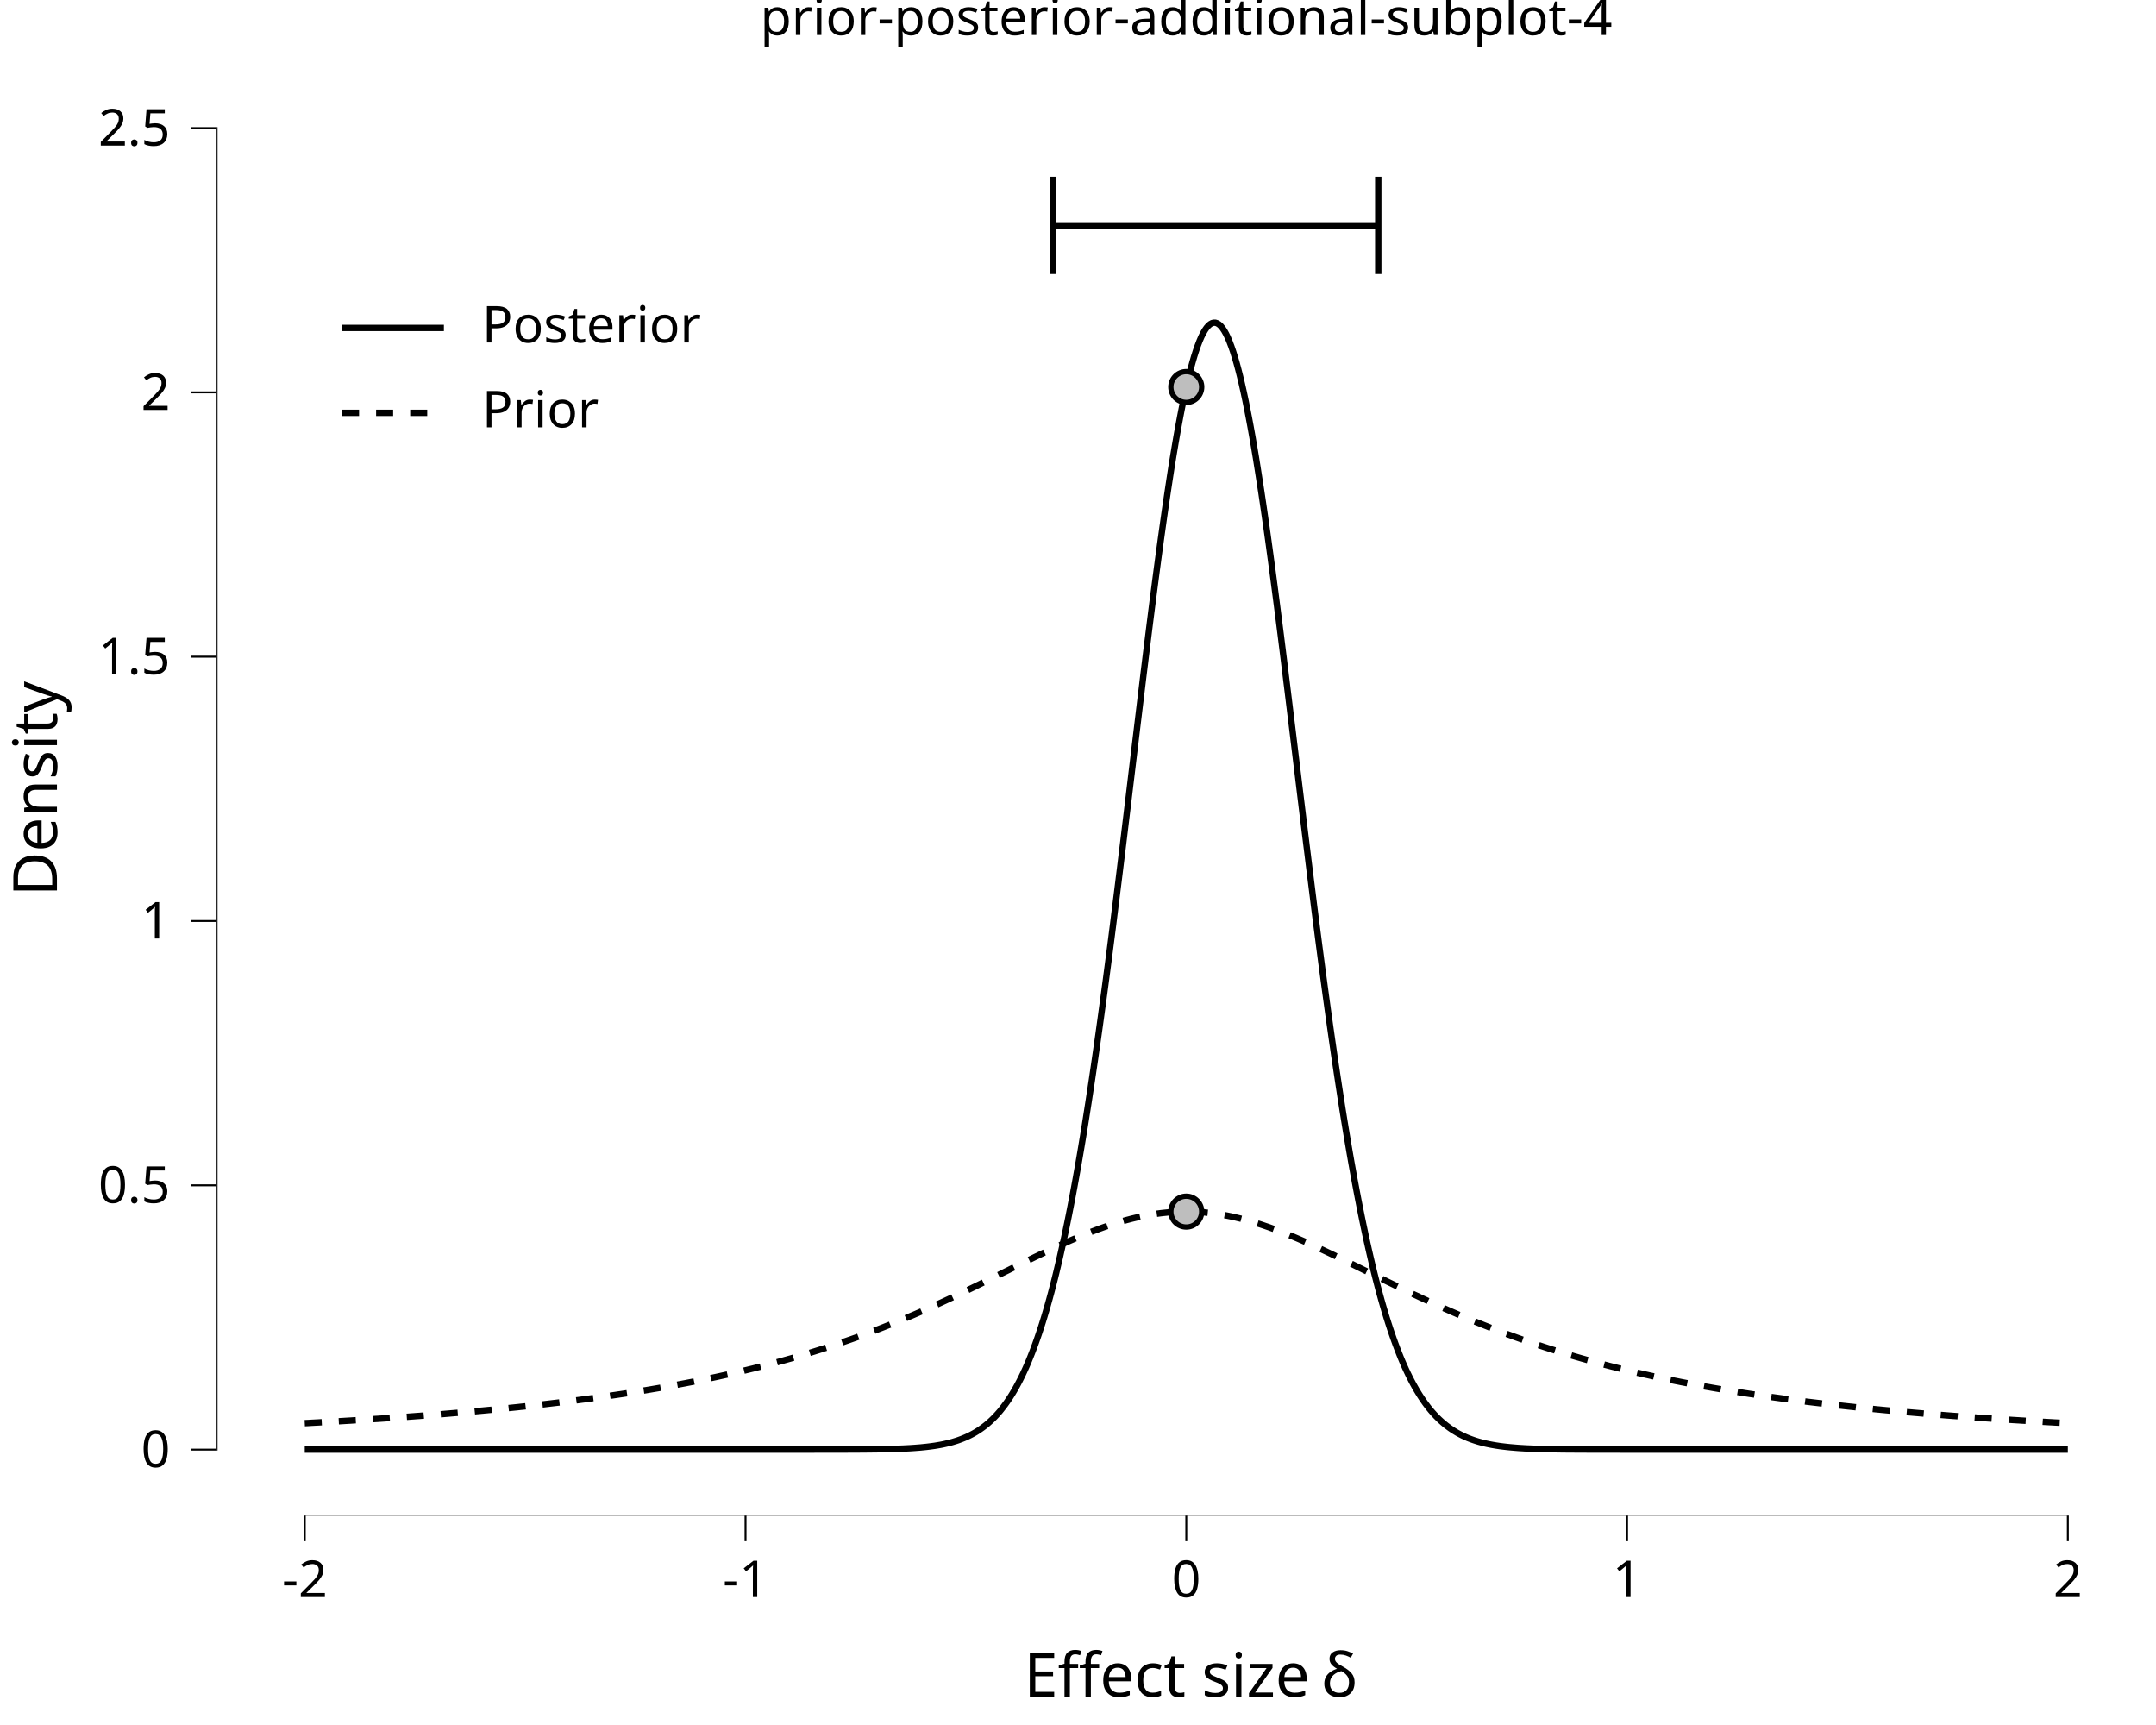
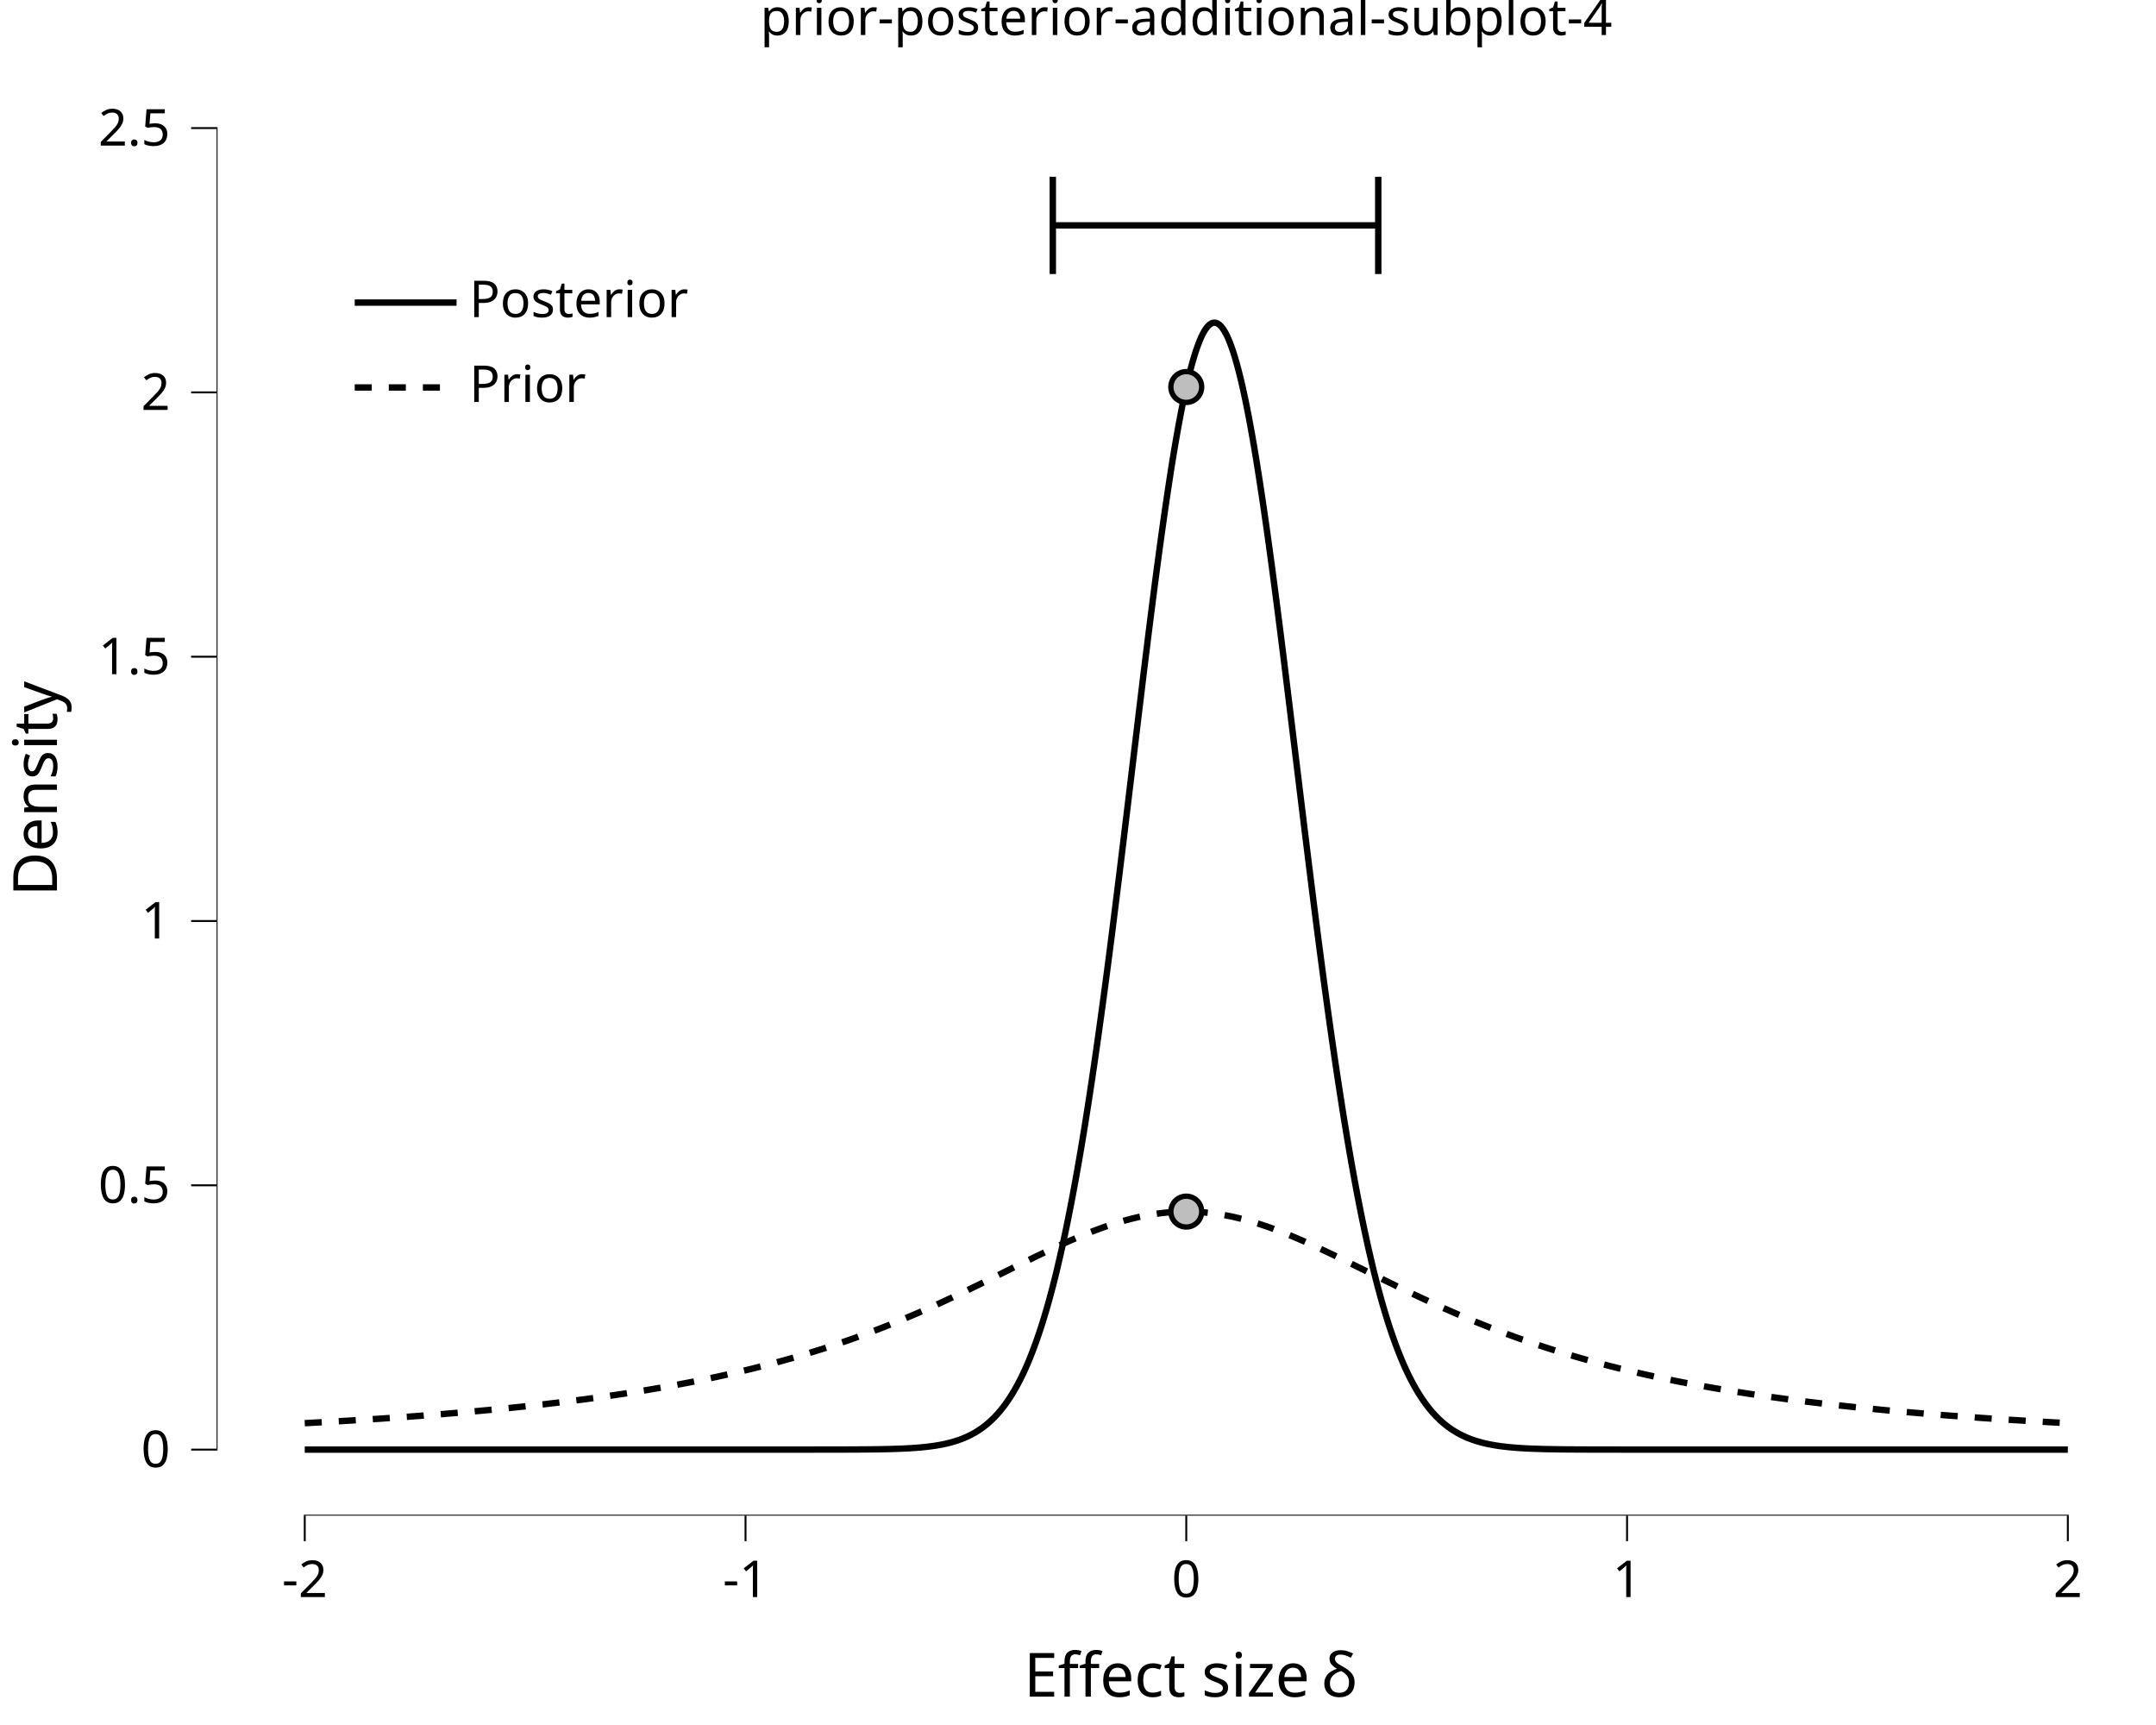
<svg xmlns="http://www.w3.org/2000/svg" class="svglite" data-engine-version="2.0" width="720.00pt" height="576.00pt" viewBox="0 0 720.00 576.00">
  <defs>
    <style type="text/css">
    .svglite line, .svglite polyline, .svglite polygon, .svglite path, .svglite rect, .svglite circle {
      fill: none;
      stroke: #000000;
      stroke-linecap: round;
      stroke-linejoin: round;
      stroke-miterlimit: 10.00;
    }
  </style>
  </defs>
  <rect width="100%" height="100%" style="stroke: none; fill: #FFFFFF;" />
  <defs>
    <clipPath id="cpMC4wMHw3MjAuMDB8MC4wMHw1NzYuMDA=">
      <rect x="0.00" y="0.00" width="720.00" height="576.00" />
    </clipPath>
  </defs>
  <g clip-path="url(#cpMC4wMHw3MjAuMDB8MC4wMHw1NzYuMDA=)">
    <rect x="0.00" y="0.00" width="720.00" height="576.00" style="stroke-width: 10.67; stroke: none;" />
  </g>
  <defs>
    <clipPath id="cpNzIuMzN8NzIwLjAwfDIwLjcxfDUwNi4xMA==">
      <rect x="72.33" y="20.71" width="647.67" height="485.39" />
    </clipPath>
  </defs>
  <g clip-path="url(#cpNzIuMzN8NzIwLjAwfDIwLjcxfDUwNi4xMA==)">
    <rect x="72.33" y="20.71" width="647.67" height="485.39" style="stroke-width: 10.67; stroke: none;" />
    <polyline points="101.77,484.04 102.36,484.04 102.95,484.04 103.54,484.04 104.13,484.04 104.72,484.04 105.31,484.04 105.89,484.04 106.48,484.04 107.07,484.04 107.66,484.04 108.25,484.04 108.84,484.04 109.43,484.04 110.02,484.04 110.61,484.04 111.20,484.04 111.79,484.04 112.38,484.04 112.97,484.04 113.56,484.04 114.15,484.04 114.74,484.04 115.32,484.04 115.91,484.04 116.50,484.04 117.09,484.04 117.68,484.04 118.27,484.04 118.86,484.04 119.45,484.04 120.04,484.04 120.63,484.04 121.22,484.04 121.81,484.04 122.40,484.04 122.99,484.04 123.58,484.04 124.17,484.04 124.75,484.04 125.34,484.04 125.93,484.04 126.52,484.04 127.11,484.04 127.70,484.04 128.29,484.04 128.88,484.04 129.47,484.04 130.06,484.04 130.65,484.04 131.24,484.04 131.83,484.04 132.42,484.04 133.01,484.04 133.60,484.04 134.18,484.04 134.77,484.04 135.36,484.04 135.95,484.04 136.54,484.04 137.13,484.04 137.72,484.04 138.31,484.04 138.90,484.04 139.49,484.04 140.08,484.04 140.67,484.04 141.26,484.04 141.85,484.04 142.44,484.04 143.03,484.04 143.62,484.04 144.20,484.04 144.79,484.04 145.38,484.04 145.97,484.04 146.56,484.04 147.15,484.04 147.74,484.04 148.33,484.04 148.92,484.04 149.51,484.04 150.10,484.04 150.69,484.04 151.28,484.04 151.87,484.04 152.46,484.04 153.05,484.04 153.63,484.04 154.22,484.04 154.81,484.04 155.40,484.04 155.99,484.04 156.58,484.04 157.17,484.04 157.76,484.04 158.35,484.04 158.94,484.04 159.53,484.04 160.12,484.04 160.71,484.04 161.30,484.04 161.89,484.04 162.48,484.04 163.06,484.04 163.65,484.04 164.24,484.04 164.83,484.04 165.42,484.04 166.01,484.04 166.60,484.04 167.19,484.04 167.78,484.04 168.37,484.04 168.96,484.04 169.55,484.04 170.14,484.04 170.73,484.04 171.32,484.04 171.91,484.04 172.49,484.04 173.08,484.04 173.67,484.04 174.26,484.04 174.85,484.04 175.44,484.04 176.03,484.04 176.62,484.04 177.21,484.04 177.80,484.04 178.39,484.04 178.98,484.04 179.57,484.04 180.16,484.04 180.75,484.04 181.34,484.04 181.92,484.04 182.51,484.04 183.10,484.04 183.69,484.04 184.28,484.04 184.87,484.04 185.46,484.04 186.05,484.04 186.64,484.04 187.23,484.04 187.82,484.04 188.41,484.04 189.00,484.04 189.59,484.04 190.18,484.04 190.77,484.04 191.35,484.04 191.94,484.04 192.53,484.04 193.12,484.04 193.71,484.04 194.30,484.04 194.89,484.04 195.48,484.04 196.07,484.04 196.66,484.04 197.25,484.04 197.84,484.04 198.43,484.04 199.02,484.04 199.61,484.04 200.20,484.04 200.79,484.04 201.37,484.04 201.96,484.04 202.55,484.04 203.14,484.04 203.73,484.04 204.32,484.04 204.91,484.04 205.50,484.04 206.09,484.04 206.68,484.04 207.27,484.04 207.86,484.04 208.45,484.04 209.04,484.04 209.63,484.04 210.22,484.04 210.80,484.04 211.39,484.04 211.98,484.04 212.57,484.04 213.16,484.04 213.75,484.04 214.34,484.04 214.93,484.04 215.52,484.04 216.11,484.04 216.70,484.04 217.29,484.04 217.88,484.04 218.47,484.04 219.06,484.04 219.65,484.04 220.23,484.04 220.82,484.04 221.41,484.04 222.00,484.04 222.59,484.04 223.18,484.04 223.77,484.04 224.36,484.04 224.95,484.04 225.54,484.04 226.13,484.04 226.72,484.04 227.31,484.04 227.90,484.04 228.49,484.04 229.08,484.04 229.66,484.04 230.25,484.04 230.84,484.04 231.43,484.04 232.02,484.04 232.61,484.04 233.20,484.04 233.79,484.04 234.38,484.04 234.97,484.04 235.56,484.04 236.15,484.04 236.74,484.04 237.33,484.04 237.92,484.04 238.51,484.04 239.09,484.04 239.68,484.04 240.27,484.04 240.86,484.04 241.45,484.04 242.04,484.04 242.63,484.04 243.22,484.04 243.81,484.04 244.40,484.04 244.99,484.04 245.58,484.04 246.17,484.04 246.76,484.04 247.35,484.04 247.94,484.04 248.52,484.04 249.11,484.04 249.70,484.04 250.29,484.04 250.88,484.04 251.47,484.04 252.06,484.04 252.65,484.04 253.24,484.04 253.83,484.04 254.42,484.04 255.01,484.04 255.60,484.04 256.19,484.04 256.78,484.04 257.37,484.04 257.95,484.04 258.54,484.04 259.13,484.04 259.72,484.04 260.31,484.04 260.90,484.04 261.49,484.04 262.08,484.04 262.67,484.04 263.26,484.04 263.85,484.04 264.44,484.04 265.03,484.04 265.62,484.04 266.21,484.04 266.80,484.04 267.39,484.04 267.97,484.04 268.56,484.04 269.15,484.04 269.74,484.04 270.33,484.04 270.92,484.04 271.51,484.04 272.10,484.03 272.69,484.03 273.28,484.03 273.87,484.03 274.46,484.03 275.05,484.03 275.64,484.03 276.23,484.03 276.82,484.03 277.40,484.03 277.99,484.03 278.58,484.03 279.17,484.03 279.76,484.02 280.35,484.02 280.94,484.02 281.53,484.02 282.12,484.02 282.71,484.02 283.30,484.01 283.89,484.01 284.48,484.01 285.07,484.01 285.66,484.00 286.25,484.00 286.83,484.00 287.42,483.99 288.01,483.99 288.60,483.98 289.19,483.98 289.78,483.97 290.37,483.97 290.96,483.96 291.55,483.95 292.14,483.95 292.73,483.94 293.32,483.93 293.91,483.92 294.50,483.91 295.09,483.90 295.68,483.88 296.26,483.87 296.85,483.86 297.44,483.84 298.03,483.83 298.62,483.81 299.21,483.79 299.80,483.77 300.39,483.75 300.98,483.72 301.57,483.70 302.16,483.67 302.75,483.64 303.34,483.61 303.93,483.58 304.52,483.54 305.11,483.50 305.69,483.46 306.28,483.41 306.87,483.37 307.46,483.32 308.05,483.26 308.64,483.20 309.23,483.14 309.82,483.07 310.41,483.00 311.00,482.92 311.59,482.84 312.18,482.76 312.77,482.66 313.36,482.56 313.95,482.46 314.54,482.35 315.12,482.23 315.71,482.10 316.30,481.96 316.89,481.82 317.48,481.67 318.07,481.51 318.66,481.33 319.25,481.15 319.84,480.96 320.43,480.75 321.02,480.53 321.61,480.30 322.20,480.06 322.79,479.80 323.38,479.53 323.97,479.24 324.55,478.94 325.14,478.62 325.73,478.28 326.32,477.92 326.91,477.54 327.50,477.14 328.09,476.72 328.68,476.28 329.27,475.82 329.86,475.33 330.45,474.81 331.04,474.27 331.63,473.70 332.22,473.11 332.81,472.48 333.40,471.82 333.99,471.14 334.57,470.41 335.16,469.66 335.75,468.87 336.34,468.04 336.93,467.17 337.52,466.27 338.11,465.32 338.70,464.33 339.29,463.30 339.88,462.22 340.47,461.10 341.06,459.93 341.65,458.71 342.24,457.44 342.83,456.12 343.42,454.75 344.00,453.32 344.59,451.84 345.18,450.30 345.77,448.70 346.36,447.04 346.95,445.32 347.54,443.54 348.13,441.70 348.72,439.79 349.31,437.81 349.90,435.77 350.49,433.65 351.08,431.47 351.67,429.22 352.26,426.90 352.85,424.50 353.43,422.03 354.02,419.49 354.61,416.87 355.20,414.18 355.79,411.41 356.38,408.57 356.97,405.64 357.56,402.64 358.15,399.57 358.74,396.41 359.33,393.18 359.92,389.88 360.51,386.49 361.10,383.03 361.69,379.49 362.28,375.88 362.86,372.19 363.45,368.43 364.04,364.59 364.63,360.68 365.22,356.70 365.81,352.66 366.40,348.54 366.99,344.36 367.58,340.12 368.17,335.81 368.76,331.44 369.35,327.02 369.94,322.54 370.53,318.01 371.12,313.43 371.71,308.80 372.29,304.13 372.88,299.42 373.47,294.67 374.06,289.89 374.65,285.07 375.24,280.23 375.83,275.37 376.42,270.50 377.01,265.60 377.60,260.70 378.19,255.79 378.78,250.88 379.37,245.98 379.96,241.08 380.55,236.20 381.14,231.33 381.72,226.49 382.31,221.68 382.90,216.90 383.49,212.16 384.08,207.46 384.67,202.81 385.26,198.22 385.85,193.68 386.44,189.21 387.03,184.81 387.62,180.48 388.21,176.24 388.80,172.07 389.39,168.00 389.98,164.03 390.57,160.15 391.15,156.38 391.74,152.72 392.33,149.18 392.92,145.75 393.51,142.45 394.10,139.28 394.69,136.23 395.28,133.33 395.87,130.56 396.46,127.94 397.05,125.46 397.64,123.14 398.23,120.97 398.82,118.95 399.41,117.10 400.00,115.40 400.59,113.87 401.17,112.51 401.76,111.32 402.35,110.29 402.94,109.44 403.53,108.75 404.12,108.25 404.71,107.91 405.30,107.75 405.89,107.76 406.48,107.95 407.07,108.31 407.66,108.84 408.25,109.55 408.84,110.43 409.43,111.48 410.02,112.69 410.60,114.08 411.19,115.63 411.78,117.34 412.37,119.21 412.96,121.23 413.55,123.42 414.14,125.75 414.73,128.23 415.32,130.86 415.91,133.63 416.50,136.54 417.09,139.58 417.68,142.75 418.27,146.04 418.86,149.46 419.45,152.99 420.03,156.64 420.62,160.39 421.21,164.24 421.80,168.19 422.39,172.24 422.98,176.37 423.57,180.59 424.16,184.88 424.75,189.24 425.34,193.68 425.93,198.17 426.52,202.73 427.11,207.33 427.70,211.98 428.29,216.68 428.88,221.41 429.46,226.17 430.05,230.96 430.64,235.77 431.23,240.60 431.82,245.44 432.41,250.29 433.00,255.15 433.59,260.00 434.18,264.85 434.77,269.68 435.36,274.51 435.95,279.31 436.54,284.09 437.13,288.85 437.72,293.58 438.31,298.28 438.89,302.94 439.48,307.56 440.07,312.14 440.66,316.67 441.25,321.15 441.84,325.59 442.43,329.97 443.02,334.29 443.61,338.56 444.20,342.77 444.79,346.91 445.38,350.99 445.97,355.01 446.56,358.96 447.15,362.84 447.74,366.65 448.32,370.39 448.91,374.06 449.50,377.65 450.09,381.17 450.68,384.62 451.27,388.00 451.86,391.29 452.45,394.52 453.04,397.67 453.63,400.74 454.22,403.74 454.81,406.66 455.40,409.51 455.99,412.29 456.58,414.99 457.17,417.62 457.76,420.17 458.34,422.65 458.93,425.06 459.52,427.40 460.11,429.67 460.70,431.87 461.29,434.01 461.88,436.07 462.47,438.07 463.06,440.01 463.65,441.88 464.24,443.69 464.83,445.44 465.42,447.12 466.01,448.75 466.60,450.32 467.19,451.84 467.77,453.29 468.36,454.70 468.95,456.05 469.54,457.35 470.13,458.60 470.72,459.81 471.31,460.96 471.90,462.07 472.49,463.13 473.08,464.16 473.67,465.13 474.26,466.07 474.85,466.97 475.44,467.83 476.03,468.66 476.62,469.44 477.20,470.20 477.79,470.92 478.38,471.60 478.97,472.26 479.56,472.89 480.15,473.48 480.74,474.05 481.33,474.59 481.92,475.11 482.51,475.60 483.10,476.07 483.69,476.51 484.28,476.94 484.87,477.34 485.46,477.72 486.05,478.08 486.63,478.43 487.22,478.75 487.81,479.06 488.40,479.36 488.99,479.63 489.58,479.90 490.17,480.15 490.76,480.38 491.35,480.60 491.94,480.81 492.53,481.01 493.12,481.20 493.71,481.38 494.30,481.54 494.89,481.70 495.48,481.85 496.06,481.99 496.65,482.12 497.24,482.24 497.83,482.36 498.42,482.47 499.01,482.57 499.60,482.67 500.19,482.76 500.78,482.85 501.37,482.93 501.96,483.00 502.55,483.07 503.14,483.14 503.73,483.20 504.32,483.26 504.91,483.31 505.49,483.36 506.08,483.41 506.67,483.46 507.26,483.50 507.85,483.54 508.44,483.57 509.03,483.61 509.62,483.64 510.21,483.67 510.80,483.69 511.39,483.72 511.98,483.74 512.57,483.76 513.16,483.78 513.75,483.80 514.34,483.82 514.92,483.84 515.51,483.85 516.10,483.87 516.69,483.88 517.28,483.89 517.87,483.90 518.46,483.91 519.05,483.92 519.64,483.93 520.23,483.94 520.82,483.95 521.41,483.96 522.00,483.96 522.59,483.97 523.18,483.98 523.77,483.98 524.36,483.99 524.94,483.99 525.53,483.99 526.12,484.00 526.71,484.00 527.30,484.00 527.89,484.01 528.48,484.01 529.07,484.01 529.66,484.01 530.25,484.02 530.84,484.02 531.43,484.02 532.02,484.02 532.61,484.02 533.20,484.02 533.79,484.03 534.37,484.03 534.96,484.03 535.55,484.03 536.14,484.03 536.73,484.03 537.32,484.03 537.91,484.03 538.50,484.03 539.09,484.03 539.68,484.03 540.27,484.03 540.86,484.03 541.45,484.04 542.04,484.04 542.63,484.04 543.22,484.04 543.80,484.04 544.39,484.04 544.98,484.04 545.57,484.04 546.16,484.04 546.75,484.04 547.34,484.04 547.93,484.04 548.52,484.04 549.11,484.04 549.70,484.04 550.29,484.04 550.88,484.04 551.47,484.04 552.06,484.04 552.65,484.04 553.23,484.04 553.82,484.04 554.41,484.04 555.00,484.04 555.59,484.04 556.18,484.04 556.77,484.04 557.36,484.04 557.95,484.04 558.54,484.04 559.13,484.04 559.72,484.04 560.31,484.04 560.90,484.04 561.49,484.04 562.08,484.04 562.66,484.04 563.25,484.04 563.84,484.04 564.43,484.04 565.02,484.04 565.61,484.04 566.20,484.04 566.79,484.04 567.38,484.04 567.97,484.04 568.56,484.04 569.15,484.04 569.74,484.04 570.33,484.04 570.92,484.04 571.51,484.04 572.09,484.04 572.68,484.04 573.27,484.04 573.86,484.04 574.45,484.04 575.04,484.04 575.63,484.04 576.22,484.04 576.81,484.04 577.40,484.04 577.99,484.04 578.58,484.04 579.17,484.04 579.76,484.04 580.35,484.04 580.94,484.04 581.52,484.04 582.11,484.04 582.70,484.04 583.29,484.04 583.88,484.04 584.47,484.04 585.06,484.04 585.65,484.04 586.24,484.04 586.83,484.04 587.42,484.04 588.01,484.04 588.60,484.04 589.19,484.04 589.78,484.04 590.37,484.04 590.96,484.04 591.54,484.04 592.13,484.04 592.72,484.04 593.31,484.04 593.90,484.04 594.49,484.04 595.08,484.04 595.67,484.04 596.26,484.04 596.85,484.04 597.44,484.04 598.03,484.04 598.62,484.04 599.21,484.04 599.80,484.04 600.39,484.04 600.97,484.04 601.56,484.04 602.15,484.04 602.74,484.04 603.33,484.04 603.92,484.04 604.51,484.04 605.10,484.04 605.69,484.04 606.28,484.04 606.87,484.04 607.46,484.04 608.05,484.04 608.64,484.04 609.23,484.04 609.82,484.04 610.40,484.04 610.99,484.04 611.58,484.04 612.17,484.04 612.76,484.04 613.35,484.04 613.94,484.04 614.53,484.04 615.12,484.04 615.71,484.04 616.30,484.04 616.89,484.04 617.48,484.04 618.07,484.04 618.66,484.04 619.25,484.04 619.83,484.04 620.42,484.04 621.01,484.04 621.60,484.04 622.19,484.04 622.78,484.04 623.37,484.04 623.96,484.04 624.55,484.04 625.14,484.04 625.73,484.04 626.32,484.04 626.91,484.04 627.50,484.04 628.09,484.04 628.68,484.04 629.26,484.04 629.85,484.04 630.44,484.04 631.03,484.04 631.62,484.04 632.21,484.04 632.80,484.04 633.39,484.04 633.98,484.04 634.57,484.04 635.16,484.04 635.75,484.04 636.34,484.04 636.93,484.04 637.52,484.04 638.11,484.04 638.69,484.04 639.28,484.04 639.87,484.04 640.46,484.04 641.05,484.04 641.64,484.04 642.23,484.04 642.82,484.04 643.41,484.04 644.00,484.04 644.59,484.04 645.18,484.04 645.77,484.04 646.36,484.04 646.95,484.04 647.54,484.04 648.13,484.04 648.71,484.04 649.30,484.04 649.89,484.04 650.48,484.04 651.07,484.04 651.66,484.04 652.25,484.04 652.84,484.04 653.43,484.04 654.02,484.04 654.61,484.04 655.20,484.04 655.79,484.04 656.38,484.04 656.97,484.04 657.56,484.04 658.14,484.04 658.73,484.04 659.32,484.04 659.91,484.04 660.50,484.04 661.09,484.04 661.68,484.04 662.27,484.04 662.86,484.04 663.45,484.04 664.04,484.04 664.63,484.04 665.22,484.04 665.81,484.04 666.40,484.04 666.99,484.04 667.57,484.04 668.16,484.04 668.75,484.04 669.34,484.04 669.93,484.04 670.52,484.04 671.11,484.04 671.70,484.04 672.29,484.04 672.88,484.04 673.47,484.04 674.06,484.04 674.65,484.04 675.24,484.04 675.83,484.04 676.42,484.04 677.00,484.04 677.59,484.04 678.18,484.04 678.77,484.04 679.36,484.04 679.95,484.04 680.54,484.04 681.13,484.04 681.72,484.04 682.31,484.04 682.90,484.04 683.49,484.04 684.08,484.04 684.67,484.04 685.26,484.04 685.85,484.04 686.43,484.04 687.02,484.04 687.61,484.04 688.20,484.04 688.79,484.04 689.38,484.04 689.97,484.04 690.56,484.04 " style="stroke-width: 2.13; stroke-linecap: butt;" />
    <polyline points="101.77,475.21 102.36,475.18 102.95,475.15 103.54,475.12 104.13,475.08 104.72,475.05 105.31,475.02 105.89,474.99 106.48,474.96 107.07,474.92 107.66,474.89 108.25,474.86 108.84,474.82 109.43,474.79 110.02,474.76 110.61,474.72 111.20,474.69 111.79,474.65 112.38,474.62 112.97,474.58 113.56,474.55 114.15,474.51 114.74,474.48 115.32,474.44 115.91,474.41 116.50,474.37 117.09,474.34 117.68,474.30 118.27,474.26 118.86,474.23 119.45,474.19 120.04,474.16 120.63,474.12 121.22,474.08 121.81,474.04 122.40,474.01 122.99,473.97 123.58,473.93 124.17,473.89 124.75,473.85 125.34,473.81 125.93,473.78 126.52,473.74 127.11,473.70 127.70,473.66 128.29,473.62 128.88,473.58 129.47,473.54 130.06,473.50 130.65,473.46 131.24,473.42 131.83,473.37 132.42,473.33 133.01,473.29 133.60,473.25 134.18,473.21 134.77,473.17 135.36,473.12 135.95,473.08 136.54,473.04 137.13,472.99 137.72,472.95 138.31,472.91 138.90,472.86 139.49,472.82 140.08,472.78 140.67,472.73 141.26,472.69 141.85,472.64 142.44,472.60 143.03,472.55 143.62,472.50 144.20,472.46 144.79,472.41 145.38,472.36 145.97,472.32 146.56,472.27 147.15,472.22 147.74,472.18 148.33,472.13 148.92,472.08 149.51,472.03 150.10,471.98 150.69,471.93 151.28,471.88 151.87,471.83 152.46,471.78 153.05,471.73 153.63,471.68 154.22,471.63 154.81,471.58 155.40,471.53 155.99,471.48 156.58,471.43 157.17,471.37 157.76,471.32 158.35,471.27 158.94,471.21 159.53,471.16 160.12,471.11 160.71,471.05 161.30,471.00 161.89,470.94 162.48,470.89 163.06,470.83 163.65,470.78 164.24,470.72 164.83,470.66 165.42,470.61 166.01,470.55 166.60,470.49 167.19,470.43 167.78,470.38 168.37,470.32 168.96,470.26 169.55,470.20 170.14,470.14 170.73,470.08 171.32,470.02 171.91,469.96 172.49,469.90 173.08,469.84 173.67,469.77 174.26,469.71 174.85,469.65 175.44,469.59 176.03,469.52 176.62,469.46 177.21,469.39 177.80,469.33 178.39,469.27 178.98,469.20 179.57,469.13 180.16,469.07 180.75,469.00 181.34,468.94 181.92,468.87 182.51,468.80 183.10,468.73 183.69,468.66 184.28,468.59 184.87,468.52 185.46,468.45 186.05,468.38 186.64,468.31 187.23,468.24 187.82,468.17 188.41,468.10 189.00,468.03 189.59,467.95 190.18,467.88 190.77,467.81 191.35,467.73 191.94,467.66 192.53,467.58 193.12,467.51 193.71,467.43 194.30,467.35 194.89,467.28 195.48,467.20 196.07,467.12 196.66,467.04 197.25,466.96 197.84,466.88 198.43,466.80 199.02,466.72 199.61,466.64 200.20,466.56 200.79,466.48 201.37,466.39 201.96,466.31 202.55,466.23 203.14,466.14 203.73,466.06 204.32,465.97 204.91,465.88 205.50,465.80 206.09,465.71 206.68,465.62 207.27,465.54 207.86,465.45 208.45,465.36 209.04,465.27 209.63,465.18 210.22,465.08 210.80,464.99 211.39,464.90 211.98,464.81 212.57,464.71 213.16,464.62 213.75,464.53 214.34,464.43 214.93,464.33 215.52,464.24 216.11,464.14 216.70,464.04 217.29,463.94 217.88,463.84 218.47,463.74 219.06,463.64 219.65,463.54 220.23,463.44 220.82,463.34 221.41,463.23 222.00,463.13 222.59,463.03 223.18,462.92 223.77,462.81 224.36,462.71 224.95,462.60 225.54,462.49 226.13,462.38 226.72,462.27 227.31,462.16 227.90,462.05 228.49,461.94 229.08,461.83 229.66,461.71 230.25,461.60 230.84,461.49 231.43,461.37 232.02,461.25 232.61,461.14 233.20,461.02 233.79,460.90 234.38,460.78 234.97,460.66 235.56,460.54 236.15,460.42 236.74,460.30 237.33,460.17 237.92,460.05 238.51,459.92 239.09,459.80 239.68,459.67 240.27,459.54 240.86,459.41 241.45,459.28 242.04,459.15 242.63,459.02 243.22,458.89 243.81,458.76 244.40,458.62 244.99,458.49 245.58,458.35 246.17,458.22 246.76,458.08 247.35,457.94 247.94,457.80 248.52,457.66 249.11,457.52 249.70,457.38 250.29,457.23 250.88,457.09 251.47,456.95 252.06,456.80 252.65,456.65 253.24,456.50 253.83,456.36 254.42,456.21 255.01,456.06 255.60,455.90 256.19,455.75 256.78,455.60 257.37,455.44 257.95,455.29 258.54,455.13 259.13,454.97 259.72,454.81 260.31,454.65 260.90,454.49 261.49,454.33 262.08,454.16 262.67,454.00 263.26,453.83 263.85,453.67 264.44,453.50 265.03,453.33 265.62,453.16 266.21,452.99 266.80,452.82 267.39,452.64 267.97,452.47 268.56,452.29 269.15,452.12 269.74,451.94 270.33,451.76 270.92,451.58 271.51,451.40 272.10,451.22 272.69,451.03 273.28,450.85 273.87,450.66 274.46,450.48 275.05,450.29 275.64,450.10 276.23,449.91 276.82,449.72 277.40,449.52 277.99,449.33 278.58,449.13 279.17,448.94 279.76,448.74 280.35,448.54 280.94,448.34 281.53,448.14 282.12,447.93 282.71,447.73 283.30,447.52 283.89,447.32 284.48,447.11 285.07,446.90 285.66,446.69 286.25,446.48 286.83,446.26 287.42,446.05 288.01,445.83 288.60,445.62 289.19,445.40 289.78,445.18 290.37,444.96 290.96,444.74 291.55,444.51 292.14,444.29 292.73,444.06 293.32,443.84 293.91,443.61 294.50,443.38 295.09,443.15 295.68,442.91 296.26,442.68 296.85,442.45 297.44,442.21 298.03,441.97 298.62,441.74 299.21,441.50 299.80,441.25 300.39,441.01 300.98,440.77 301.57,440.52 302.16,440.28 302.75,440.03 303.34,439.78 303.93,439.53 304.52,439.28 305.11,439.03 305.69,438.78 306.28,438.52 306.87,438.27 307.46,438.01 308.05,437.75 308.64,437.49 309.23,437.23 309.82,436.97 310.41,436.71 311.00,436.45 311.59,436.18 312.18,435.91 312.77,435.65 313.36,435.38 313.95,435.11 314.54,434.84 315.12,434.57 315.71,434.30 316.30,434.02 316.89,433.75 317.48,433.47 318.07,433.20 318.66,432.92 319.25,432.64 319.84,432.37 320.43,432.09 321.02,431.81 321.61,431.52 322.20,431.24 322.79,430.96 323.38,430.68 323.97,430.39 324.55,430.11 325.14,429.82 325.73,429.54 326.32,429.25 326.91,428.96 327.50,428.67 328.09,428.38 328.68,428.10 329.27,427.81 329.86,427.52 330.45,427.23 331.04,426.93 331.63,426.64 332.22,426.35 332.81,426.06 333.40,425.77 333.99,425.48 334.57,425.18 335.16,424.89 335.75,424.60 336.34,424.31 336.93,424.02 337.52,423.72 338.11,423.43 338.70,423.14 339.29,422.85 339.88,422.56 340.47,422.26 341.06,421.97 341.65,421.68 342.24,421.39 342.83,421.10 343.42,420.81 344.00,420.53 344.59,420.24 345.18,419.95 345.77,419.66 346.36,419.38 346.95,419.09 347.54,418.81 348.13,418.53 348.72,418.25 349.31,417.97 349.90,417.69 350.49,417.41 351.08,417.13 351.67,416.85 352.26,416.58 352.85,416.31 353.43,416.04 354.02,415.77 354.61,415.50 355.20,415.23 355.79,414.97 356.38,414.70 356.97,414.44 357.56,414.18 358.15,413.93 358.74,413.67 359.33,413.42 359.92,413.17 360.51,412.92 361.10,412.67 361.69,412.43 362.28,412.19 362.86,411.95 363.45,411.72 364.04,411.48 364.63,411.25 365.22,411.03 365.81,410.80 366.40,410.58 366.99,410.36 367.58,410.15 368.17,409.93 368.76,409.72 369.35,409.52 369.94,409.32 370.53,409.12 371.12,408.92 371.71,408.73 372.29,408.54 372.88,408.36 373.47,408.18 374.06,408.00 374.65,407.83 375.24,407.66 375.83,407.49 376.42,407.33 377.01,407.18 377.60,407.02 378.19,406.87 378.78,406.73 379.37,406.59 379.96,406.45 380.55,406.32 381.14,406.19 381.72,406.07 382.31,405.95 382.90,405.84 383.49,405.73 384.08,405.63 384.67,405.53 385.26,405.43 385.85,405.34 386.44,405.26 387.03,405.18 387.62,405.10 388.21,405.03 388.80,404.97 389.39,404.91 389.98,404.85 390.57,404.80 391.15,404.75 391.74,404.71 392.33,404.68 392.92,404.65 393.51,404.62 394.10,404.60 394.69,404.59 395.28,404.58 395.87,404.57 396.46,404.57 397.05,404.58 397.64,404.59 398.23,404.60 398.82,404.62 399.41,404.65 400.00,404.68 400.59,404.71 401.17,404.75 401.76,404.80 402.35,404.85 402.94,404.91 403.53,404.97 404.12,405.03 404.71,405.10 405.30,405.18 405.89,405.26 406.48,405.34 407.07,405.43 407.66,405.53 408.25,405.63 408.84,405.73 409.43,405.84 410.02,405.95 410.60,406.07 411.19,406.19 411.78,406.32 412.37,406.45 412.96,406.59 413.55,406.73 414.14,406.87 414.73,407.02 415.32,407.18 415.91,407.33 416.50,407.49 417.09,407.66 417.68,407.83 418.27,408.00 418.86,408.18 419.45,408.36 420.03,408.54 420.62,408.73 421.21,408.92 421.80,409.12 422.39,409.32 422.98,409.52 423.57,409.72 424.16,409.93 424.75,410.15 425.34,410.36 425.93,410.58 426.52,410.80 427.11,411.03 427.70,411.25 428.29,411.48 428.88,411.72 429.46,411.95 430.05,412.19 430.64,412.43 431.23,412.67 431.82,412.92 432.41,413.17 433.00,413.42 433.59,413.67 434.18,413.93 434.77,414.18 435.36,414.44 435.95,414.70 436.54,414.97 437.13,415.23 437.72,415.50 438.31,415.77 438.89,416.04 439.48,416.31 440.07,416.58 440.66,416.85 441.25,417.13 441.84,417.41 442.43,417.69 443.02,417.97 443.61,418.25 444.20,418.53 444.79,418.81 445.38,419.09 445.97,419.38 446.56,419.66 447.15,419.95 447.74,420.24 448.32,420.53 448.91,420.81 449.50,421.10 450.09,421.39 450.68,421.68 451.27,421.97 451.86,422.26 452.45,422.56 453.04,422.85 453.63,423.14 454.22,423.43 454.81,423.72 455.40,424.02 455.99,424.31 456.58,424.60 457.17,424.89 457.76,425.18 458.34,425.48 458.93,425.77 459.52,426.06 460.11,426.35 460.70,426.64 461.29,426.93 461.88,427.23 462.47,427.52 463.06,427.81 463.65,428.10 464.24,428.38 464.83,428.67 465.42,428.96 466.01,429.25 466.60,429.54 467.19,429.82 467.77,430.11 468.36,430.39 468.95,430.68 469.54,430.96 470.13,431.24 470.72,431.52 471.31,431.81 471.90,432.09 472.49,432.37 473.08,432.64 473.67,432.92 474.26,433.20 474.85,433.47 475.44,433.75 476.03,434.02 476.62,434.30 477.20,434.57 477.79,434.84 478.38,435.11 478.97,435.38 479.56,435.65 480.15,435.91 480.74,436.18 481.33,436.45 481.92,436.71 482.51,436.97 483.10,437.23 483.69,437.49 484.28,437.75 484.87,438.01 485.46,438.27 486.05,438.52 486.63,438.78 487.22,439.03 487.81,439.28 488.40,439.53 488.99,439.78 489.58,440.03 490.17,440.28 490.76,440.52 491.35,440.77 491.94,441.01 492.53,441.25 493.12,441.50 493.71,441.74 494.30,441.97 494.89,442.21 495.48,442.45 496.06,442.68 496.65,442.91 497.24,443.15 497.83,443.38 498.42,443.61 499.01,443.84 499.60,444.06 500.19,444.29 500.78,444.51 501.37,444.74 501.96,444.96 502.55,445.18 503.14,445.40 503.73,445.62 504.32,445.83 504.91,446.05 505.49,446.26 506.08,446.48 506.67,446.69 507.26,446.90 507.85,447.11 508.44,447.32 509.03,447.52 509.62,447.73 510.21,447.93 510.80,448.14 511.39,448.34 511.98,448.54 512.57,448.74 513.16,448.94 513.75,449.13 514.34,449.33 514.92,449.52 515.51,449.72 516.10,449.91 516.69,450.10 517.28,450.29 517.87,450.48 518.46,450.66 519.05,450.85 519.64,451.03 520.23,451.22 520.82,451.40 521.41,451.58 522.00,451.76 522.59,451.94 523.18,452.12 523.77,452.29 524.36,452.47 524.94,452.64 525.53,452.82 526.12,452.99 526.71,453.16 527.30,453.33 527.89,453.50 528.48,453.67 529.07,453.83 529.66,454.00 530.25,454.16 530.84,454.33 531.43,454.49 532.02,454.65 532.61,454.81 533.20,454.97 533.79,455.13 534.37,455.29 534.96,455.44 535.55,455.60 536.14,455.75 536.73,455.90 537.32,456.06 537.91,456.21 538.50,456.36 539.09,456.50 539.68,456.65 540.27,456.80 540.86,456.95 541.45,457.09 542.04,457.23 542.63,457.38 543.22,457.52 543.80,457.66 544.39,457.80 544.98,457.94 545.57,458.08 546.16,458.22 546.75,458.35 547.34,458.49 547.93,458.62 548.52,458.76 549.11,458.89 549.70,459.02 550.29,459.15 550.88,459.28 551.47,459.41 552.06,459.54 552.65,459.67 553.23,459.80 553.82,459.92 554.41,460.05 555.00,460.17 555.59,460.30 556.18,460.42 556.77,460.54 557.36,460.66 557.95,460.78 558.54,460.90 559.13,461.02 559.72,461.14 560.31,461.25 560.90,461.37 561.49,461.49 562.08,461.60 562.66,461.71 563.25,461.83 563.84,461.94 564.43,462.05 565.02,462.16 565.61,462.27 566.20,462.38 566.79,462.49 567.38,462.60 567.97,462.71 568.56,462.81 569.15,462.92 569.74,463.03 570.33,463.13 570.92,463.23 571.51,463.34 572.09,463.44 572.68,463.54 573.27,463.64 573.86,463.74 574.45,463.84 575.04,463.94 575.63,464.04 576.22,464.14 576.81,464.24 577.40,464.33 577.99,464.43 578.58,464.53 579.17,464.62 579.76,464.71 580.35,464.81 580.94,464.90 581.52,464.99 582.11,465.08 582.70,465.18 583.29,465.27 583.88,465.36 584.47,465.45 585.06,465.54 585.65,465.62 586.24,465.71 586.83,465.80 587.42,465.88 588.01,465.97 588.60,466.06 589.19,466.14 589.78,466.23 590.37,466.31 590.96,466.39 591.54,466.48 592.13,466.56 592.72,466.64 593.31,466.72 593.90,466.80 594.49,466.88 595.08,466.96 595.67,467.04 596.26,467.12 596.85,467.20 597.44,467.28 598.03,467.35 598.62,467.43 599.21,467.51 599.80,467.58 600.39,467.66 600.97,467.73 601.56,467.81 602.15,467.88 602.74,467.95 603.33,468.03 603.92,468.10 604.51,468.17 605.10,468.24 605.69,468.31 606.28,468.38 606.87,468.45 607.46,468.52 608.05,468.59 608.64,468.66 609.23,468.73 609.82,468.80 610.40,468.87 610.99,468.94 611.58,469.00 612.17,469.07 612.76,469.13 613.35,469.20 613.94,469.27 614.53,469.33 615.12,469.39 615.71,469.46 616.30,469.52 616.89,469.59 617.48,469.65 618.07,469.71 618.66,469.77 619.25,469.84 619.83,469.90 620.42,469.96 621.01,470.02 621.60,470.08 622.19,470.14 622.78,470.20 623.37,470.26 623.96,470.32 624.55,470.38 625.14,470.43 625.73,470.49 626.32,470.55 626.91,470.61 627.50,470.66 628.09,470.72 628.68,470.78 629.26,470.83 629.85,470.89 630.44,470.94 631.03,471.00 631.62,471.05 632.21,471.11 632.80,471.16 633.39,471.21 633.98,471.27 634.57,471.32 635.16,471.37 635.75,471.43 636.34,471.48 636.93,471.53 637.52,471.58 638.11,471.63 638.69,471.68 639.28,471.73 639.87,471.78 640.46,471.83 641.05,471.88 641.64,471.93 642.23,471.98 642.82,472.03 643.41,472.08 644.00,472.13 644.59,472.18 645.18,472.22 645.77,472.27 646.36,472.32 646.95,472.36 647.54,472.41 648.13,472.46 648.71,472.50 649.30,472.55 649.89,472.60 650.48,472.64 651.07,472.69 651.66,472.73 652.25,472.78 652.84,472.82 653.43,472.86 654.02,472.91 654.61,472.95 655.20,472.99 655.79,473.04 656.38,473.08 656.97,473.12 657.56,473.17 658.14,473.21 658.73,473.25 659.32,473.29 659.91,473.33 660.50,473.37 661.09,473.42 661.68,473.46 662.27,473.50 662.86,473.54 663.45,473.58 664.04,473.62 664.63,473.66 665.22,473.70 665.81,473.74 666.40,473.78 666.99,473.81 667.57,473.85 668.16,473.89 668.75,473.93 669.34,473.97 669.93,474.01 670.52,474.04 671.11,474.08 671.70,474.12 672.29,474.16 672.88,474.19 673.47,474.23 674.06,474.26 674.65,474.30 675.24,474.34 675.83,474.37 676.42,474.41 677.00,474.44 677.59,474.48 678.18,474.51 678.77,474.55 679.36,474.58 679.95,474.62 680.54,474.65 681.13,474.69 681.72,474.72 682.31,474.76 682.90,474.79 683.49,474.82 684.08,474.86 684.67,474.89 685.26,474.92 685.85,474.96 686.43,474.99 687.02,475.02 687.61,475.05 688.20,475.08 688.79,475.12 689.38,475.15 689.97,475.18 690.56,475.21 " style="stroke-width: 2.13; stroke-dasharray: 5.69,5.69; stroke-linecap: butt;" />
    <circle cx="396.16" cy="129.23" r="5.15" style="stroke-width: 1.77; fill: #BEBEBE;" />
    <circle cx="396.16" cy="404.57" r="5.15" style="stroke-width: 1.77; fill: #BEBEBE;" />
    <polyline points="460.27,91.50 460.27,59.02 " style="stroke-width: 2.13; stroke-linecap: butt;" />
    <polyline points="460.27,75.26 351.59,75.26 " style="stroke-width: 2.13; stroke-linecap: butt;" />
    <polyline points="351.59,91.50 351.59,59.02 " style="stroke-width: 2.13; stroke-linecap: butt;" />
    <line x1="101.45" y1="506.10" x2="690.88" y2="506.10" style="stroke-width: 0.64; stroke-linecap: butt;" />
    <line x1="72.33" y1="484.36" x2="72.33" y2="42.45" style="stroke-width: 0.64; stroke-linecap: butt;" />
    <rect x="72.33" y="20.71" width="647.67" height="485.39" style="stroke-width: 0.00; stroke: none;" />
  </g>
  <g clip-path="url(#cpMC4wMHw3MjAuMDB8MC4wMHw1NzYuMDA=)">
    <polyline points="72.33,506.10 72.33,20.71 " style="stroke-width: 0.00; stroke: none; stroke-linecap: butt;" />
    <text x="56.85" y="489.89" text-anchor="end" style="font-size: 17.00px; font-family: sans;" textLength="9.46px" lengthAdjust="spacingAndGlyphs">0</text>
    <text x="56.85" y="401.64" text-anchor="end" style="font-size: 17.00px; font-family: sans;" textLength="23.63px" lengthAdjust="spacingAndGlyphs">0.5</text>
    <text x="56.85" y="313.38" text-anchor="end" style="font-size: 17.00px; font-family: sans;" textLength="9.46px" lengthAdjust="spacingAndGlyphs">1</text>
    <text x="56.85" y="225.13" text-anchor="end" style="font-size: 17.00px; font-family: sans;" textLength="23.63px" lengthAdjust="spacingAndGlyphs">1.5</text>
    <text x="56.85" y="136.87" text-anchor="end" style="font-size: 17.00px; font-family: sans;" textLength="9.46px" lengthAdjust="spacingAndGlyphs">2</text>
    <text x="56.85" y="48.62" text-anchor="end" style="font-size: 17.00px; font-family: sans;" textLength="23.63px" lengthAdjust="spacingAndGlyphs">2.5</text>
    <polyline points="63.83,484.04 72.33,484.04 " style="stroke-width: 0.64; stroke-linecap: butt;" />
    <polyline points="63.83,395.79 72.33,395.79 " style="stroke-width: 0.64; stroke-linecap: butt;" />
    <polyline points="63.83,307.53 72.33,307.53 " style="stroke-width: 0.64; stroke-linecap: butt;" />
    <polyline points="63.83,219.28 72.33,219.28 " style="stroke-width: 0.64; stroke-linecap: butt;" />
    <polyline points="63.83,131.02 72.33,131.02 " style="stroke-width: 0.64; stroke-linecap: butt;" />
    <polyline points="63.83,42.77 72.33,42.77 " style="stroke-width: 0.64; stroke-linecap: butt;" />
    <polyline points="72.33,506.10 720.00,506.10 " style="stroke-width: 0.00; stroke: none; stroke-linecap: butt;" />
    <polyline points="101.77,514.61 101.77,506.10 " style="stroke-width: 0.64; stroke-linecap: butt;" />
    <polyline points="248.97,514.61 248.97,506.10 " style="stroke-width: 0.64; stroke-linecap: butt;" />
    <polyline points="396.16,514.61 396.16,506.10 " style="stroke-width: 0.64; stroke-linecap: butt;" />
    <polyline points="543.36,514.61 543.36,506.10 " style="stroke-width: 0.64; stroke-linecap: butt;" />
    <polyline points="690.56,514.61 690.56,506.10 " style="stroke-width: 0.64; stroke-linecap: butt;" />
    <text x="101.77" y="533.28" text-anchor="middle" style="font-size: 17.00px; font-family: sans;" textLength="15.12px" lengthAdjust="spacingAndGlyphs">-2</text>
    <text x="248.97" y="533.28" text-anchor="middle" style="font-size: 17.00px; font-family: sans;" textLength="15.12px" lengthAdjust="spacingAndGlyphs">-1</text>
    <text x="396.16" y="533.28" text-anchor="middle" style="font-size: 17.00px; font-family: sans;" textLength="9.46px" lengthAdjust="spacingAndGlyphs">0</text>
    <text x="543.36" y="533.28" text-anchor="middle" style="font-size: 17.00px; font-family: sans;" textLength="9.46px" lengthAdjust="spacingAndGlyphs">1</text>
    <text x="690.56" y="533.28" text-anchor="middle" style="font-size: 17.00px; font-family: sans;" textLength="9.46px" lengthAdjust="spacingAndGlyphs">2</text>
    <text x="341.92" y="566.54" style="font-size: 20.40px; font-family: sans;" textLength="94.13px" lengthAdjust="spacingAndGlyphs">Effect size</text>
    <text x="436.05" y="566.54" style="font-size: 20.40px; font-family: sans;" textLength="5.10px" lengthAdjust="spacingAndGlyphs"> </text>
    <text x="441.15" y="566.54" style="font-size: 20.40px; font-family: sans;" textLength="9.25px" lengthAdjust="spacingAndGlyphs">δ</text>
    <text transform="translate(19.02,263.41) rotate(-90)" text-anchor="middle" style="font-size: 20.40px; font-family: sans;" textLength="68.04px" lengthAdjust="spacingAndGlyphs">Density</text>
-     <rect x="104.49" y="81.38" width="129.98" height="76.12" style="stroke-width: 0.75; stroke: none;" />
-     <rect x="104.49" y="81.38" width="129.98" height="76.12" style="stroke-width: 10.67; stroke: none;" />
-     <rect x="109.97" y="95.33" width="42.52" height="28.35" style="stroke-width: 10.67; stroke: none;" />
-     <line x1="114.22" y1="109.50" x2="148.24" y2="109.50" style="stroke-width: 2.13; stroke-linecap: butt;" />
-     <rect x="109.97" y="123.68" width="42.52" height="28.35" style="stroke-width: 10.67; stroke: none;" />
-     <line x1="114.22" y1="137.85" x2="148.24" y2="137.85" style="stroke-width: 2.13; stroke-dasharray: 5.69,5.69; stroke-linecap: butt;" />
-     <text x="160.96" y="114.36" style="font-size: 17.00px; font-family: sans;" textLength="68.03px" lengthAdjust="spacingAndGlyphs">Posterior</text>
-     <text x="160.96" y="142.70" style="font-size: 17.00px; font-family: sans;" textLength="35.89px" lengthAdjust="spacingAndGlyphs">Prior</text>
+     <rect x="108.72" y="81.38" width="121.51" height="67.65" style="stroke-width: 0.75; stroke: none;" />
+     <rect x="108.72" y="81.38" width="121.51" height="67.65" style="stroke-width: 10.67; stroke: none;" />
+     <rect x="114.20" y="86.86" width="42.52" height="28.35" style="stroke-width: 10.67; stroke: none;" />
+     <line x1="118.46" y1="101.04" x2="152.47" y2="101.04" style="stroke-width: 2.13; stroke-linecap: butt;" />
+     <rect x="114.20" y="115.21" width="42.52" height="28.35" style="stroke-width: 10.67; stroke: none;" />
+     <line x1="118.46" y1="129.38" x2="152.47" y2="129.38" style="stroke-width: 2.13; stroke-dasharray: 5.69,5.69; stroke-linecap: butt;" />
+     <text x="156.72" y="105.89" style="font-size: 17.00px; font-family: sans;" textLength="68.03px" lengthAdjust="spacingAndGlyphs">Posterior</text>
+     <text x="156.72" y="134.23" style="font-size: 17.00px; font-family: sans;" textLength="35.89px" lengthAdjust="spacingAndGlyphs">Prior</text>
    <text x="396.16" y="11.70" text-anchor="middle" style="font-size: 17.00px; font-family: sans;" textLength="259.86px" lengthAdjust="spacingAndGlyphs">prior-posterior-additional-subplot-4</text>
  </g>
</svg>
